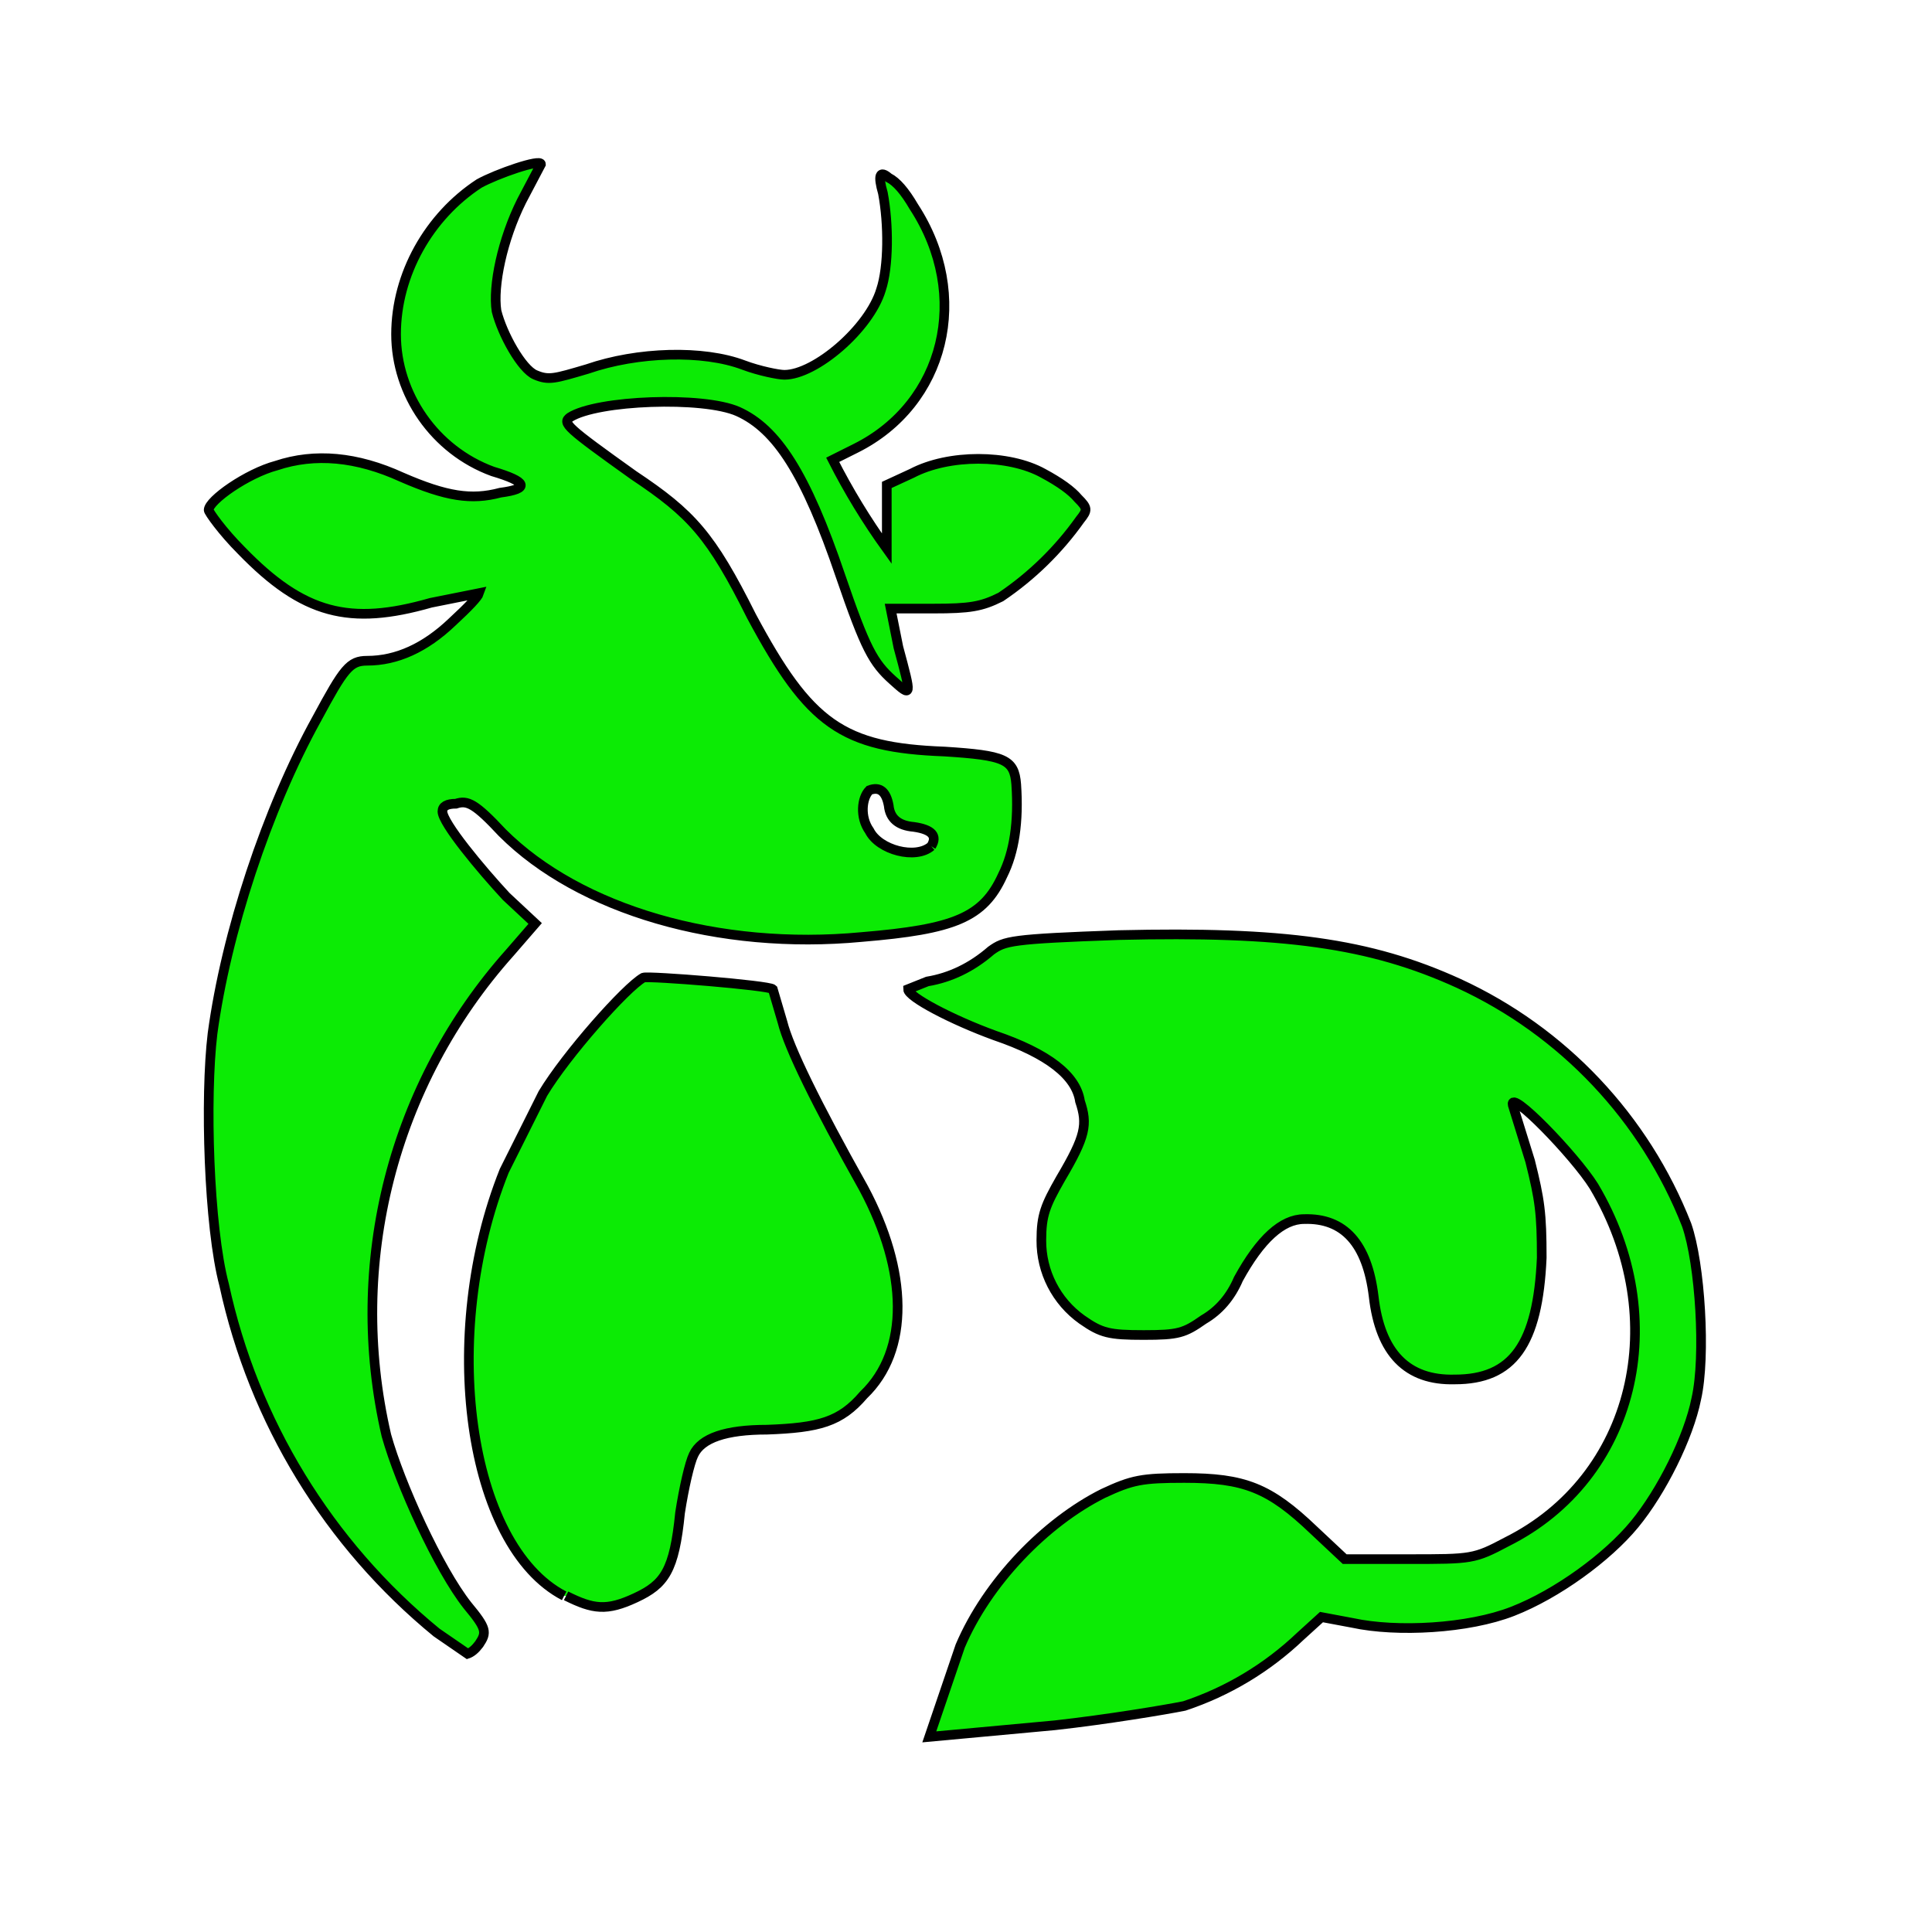
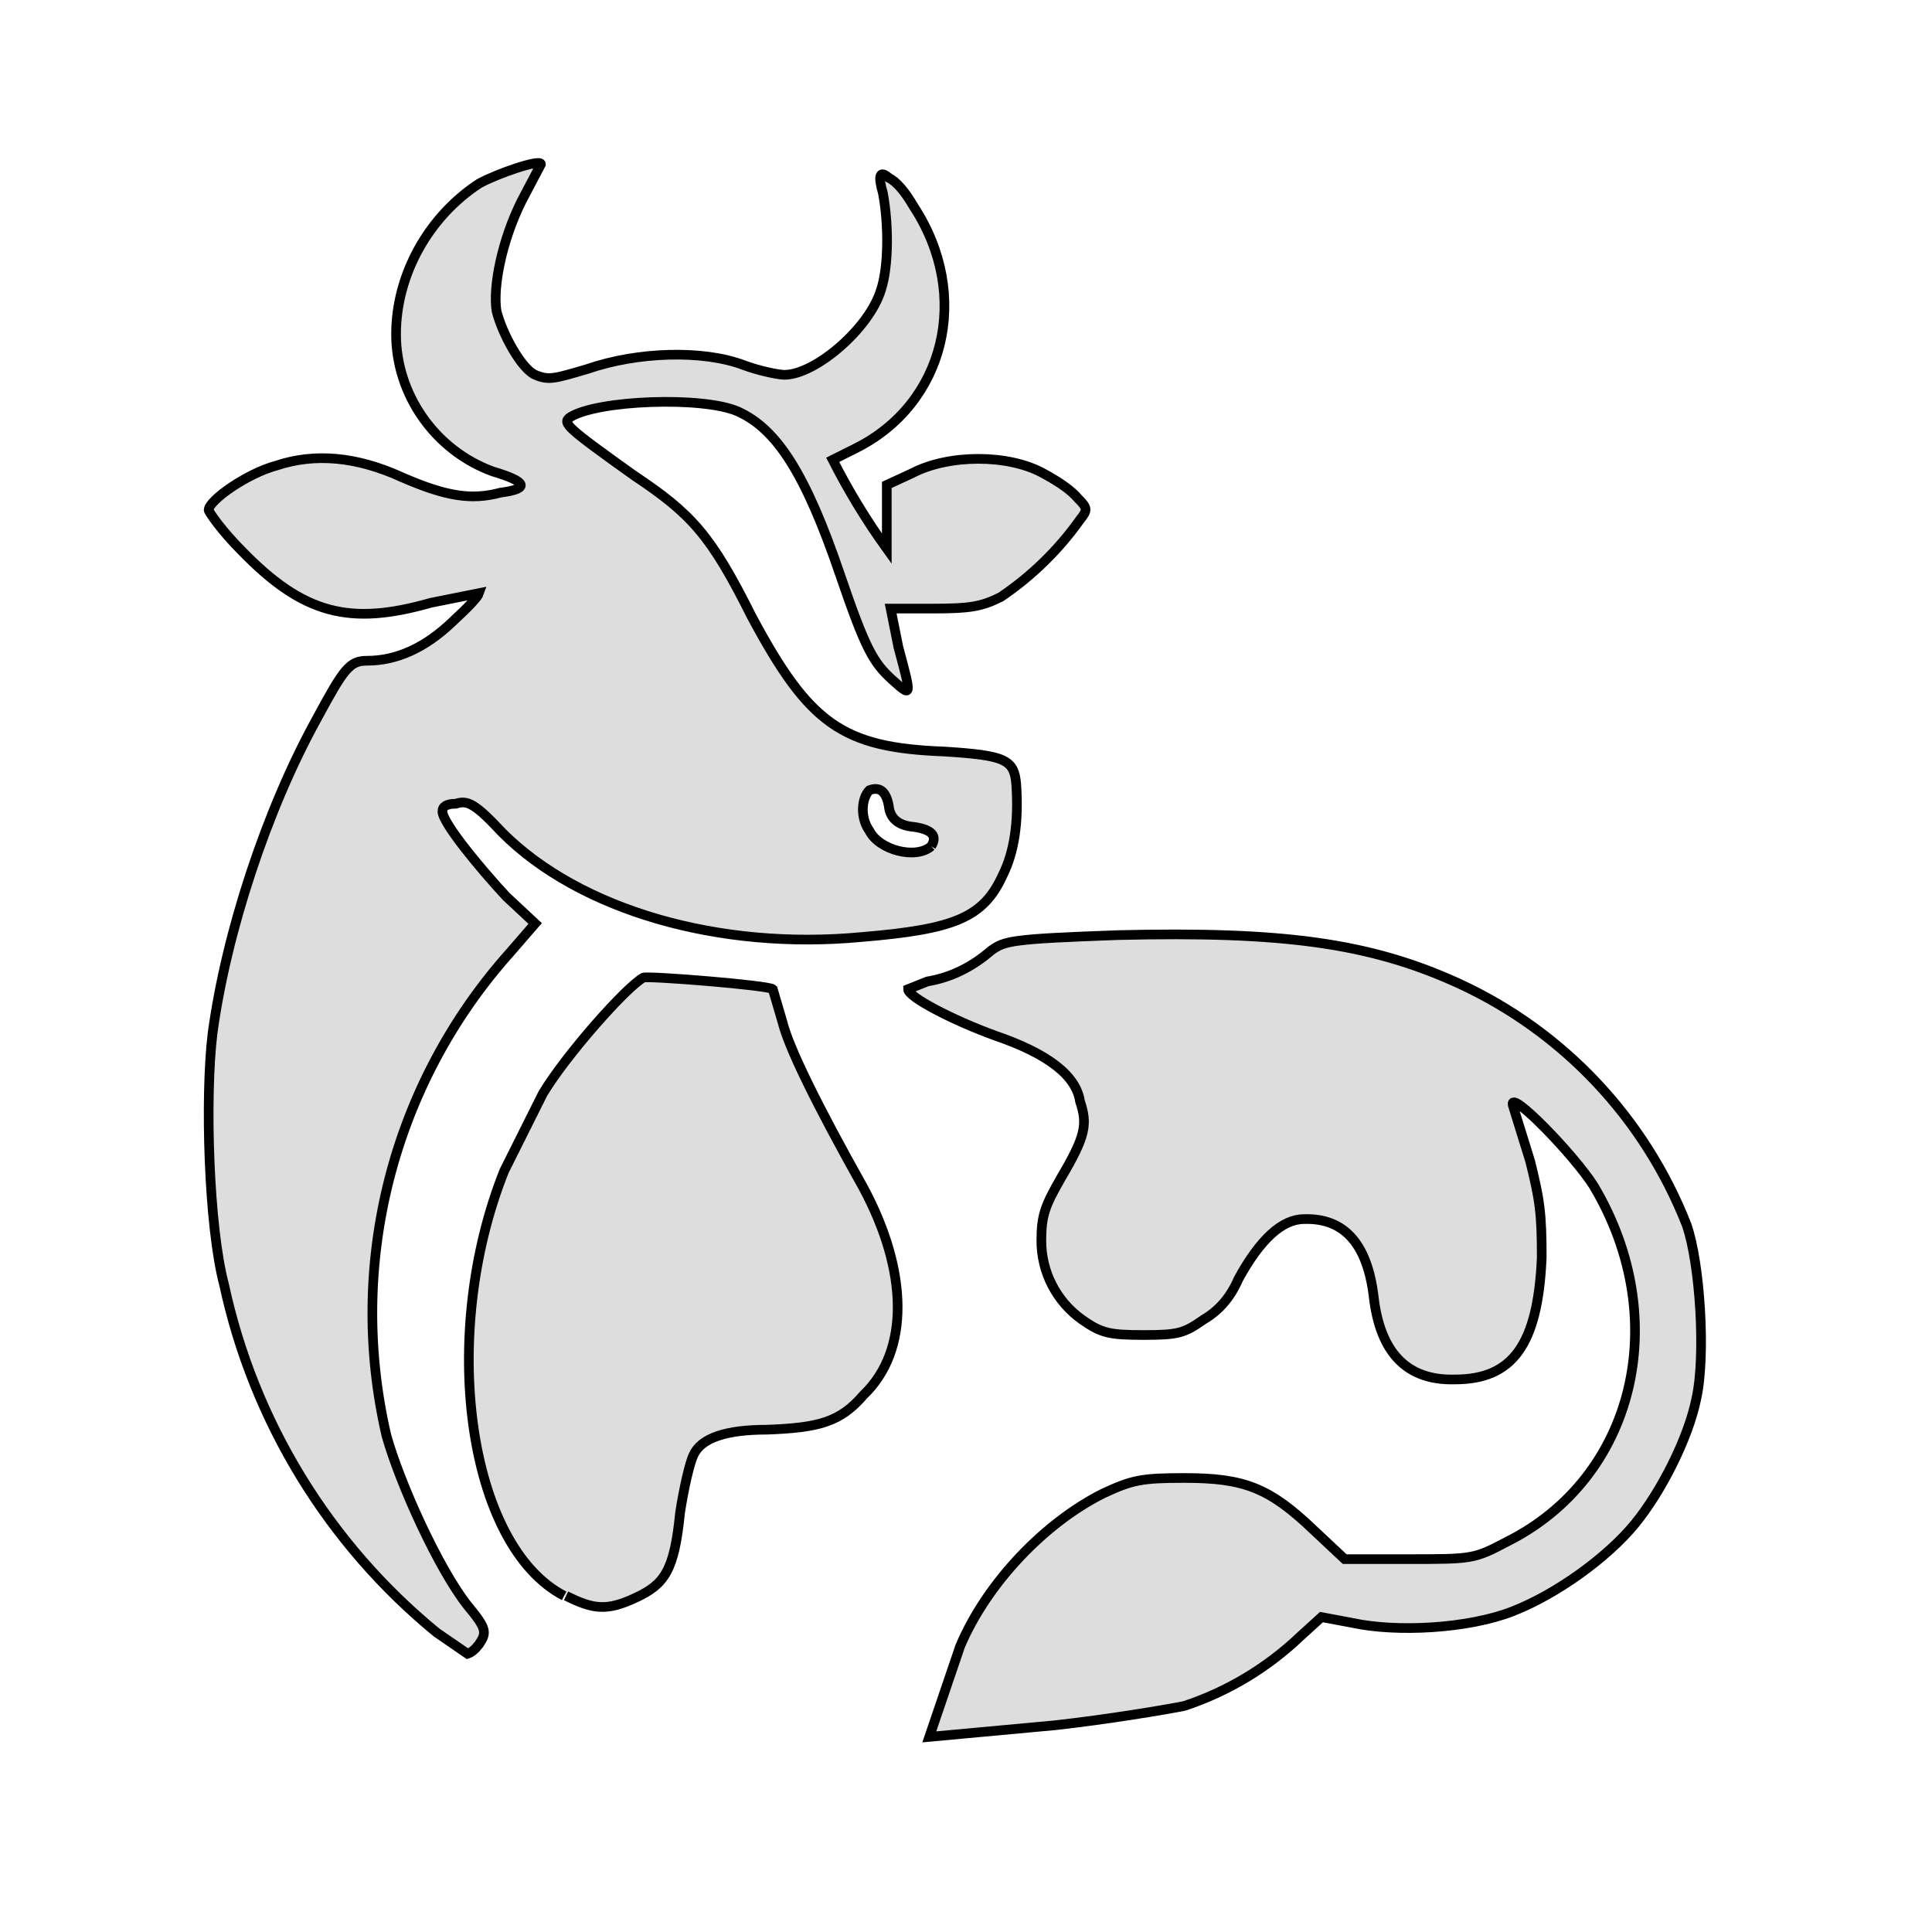
<svg xmlns="http://www.w3.org/2000/svg" xml:space="preserve" width="40" height="40" viewBox="30 30 100 100">
-   <path d="m107.2 160.8 1.6-4.7c1.4-3.3 4.4-6.4 7.4-7.9 1.5-.7 2-.8 4.2-.8 3.1 0 4.4.5 6.7 2.7l1.6 1.5h3.3c3.3 0 3.4 0 5.1-.9 6.6-3.3 8.6-11.5 4.5-18.4-1-1.6-4.4-5.1-4.2-4.2l.9 2.9c.5 2 .6 2.7.6 5-.2 4.5-1.5 6.3-4.5 6.3q-3.7.1-4.2-4.3-.5-4.1-3.6-4-1.7 0-3.4 3.1-.6 1.4-1.8 2.1c-1 .7-1.3.8-3.1.8s-2.2-.1-3.2-.8a5 5 0 0 1-2.1-4.1c0-1.3.2-1.8 1-3.2 1.3-2.2 1.4-2.8 1-4q-.3-2-4.4-3.4c-2.2-.8-4.5-2-4.5-2.4l1-.4q1.8-.3 3.3-1.6c.7-.5 1-.6 6.6-.8 8.5-.2 13 .4 17.6 2.5a23 23 0 0 1 11.8 12.5c.7 2 1 6.8.5 9-.4 2-1.8 4.8-3.2 6.5s-4 3.6-6.3 4.5-6 1.1-8.3.6l-1.6-.3-1.1 1a16 16 0 0 1-6 3.6c-1 .2-4 .7-6.7 1zm-25.5-5.4a32 32 0 0 1-11-18c-.8-3-1-9.7-.6-13 .7-5.2 2.8-11.6 5.4-16.3 1.4-2.6 1.7-3 2.6-3q2.3 0 4.4-2 1.3-1.2 1.4-1.5l-2.5.5c-4.2 1.2-6.6.6-9.8-2.7-1-1-1.7-2-1.7-2.1 0-.5 2-1.9 3.5-2.3q3-1 6.5.6c2.3 1 3.6 1.2 5.1.8q2.3-.3-.4-1.1c-3-1.1-5-4-5-7.1s1.7-6.1 4.3-7.8c.9-.5 3.2-1.3 3.2-1l-1 1.9c-1 2-1.5 4.4-1.3 5.7.3 1.2 1.3 3 2 3.3s1 .2 2.7-.3c2.6-.9 6-1 8.1-.2.8.3 1.8.5 2.1.5 1.6 0 4.4-2.4 5-4.4.4-1.2.4-3.4.1-5q-.4-1.4.3-.8.6.3 1.3 1.5c3 4.6 1.6 10.2-3 12.5l-1.2.6a35 35 0 0 0 2.8 4.6V96l1.3-.6c1.9-1 5-1 6.8 0q1.3.7 1.8 1.3c.5.5.5.6.1 1.1a16 16 0 0 1-4.1 4c-1 .5-1.6.6-3.5.6h-2.2l.4 2c.7 2.6.7 2.6-.3 1.7s-1.4-1.6-2.7-5.4c-1.8-5.3-3.3-7.6-5.3-8.5-1.8-.8-7.3-.6-8.7.3-.4.3-.2.5 3.3 3 3 2 4 3.1 6.1 7.3 3 5.6 4.7 6.8 10 7 3.1.2 3.6.4 3.7 1.7q.2 2.9-.7 4.7c-1 2.2-2.5 2.8-7.3 3.2-7.4.7-14.6-1.4-18.6-5.4-1.4-1.5-1.8-1.7-2.4-1.5q-.7 0-.7.4c0 .6 2 3 3.3 4.4l1.5 1.4-1.3 1.5a28 28 0 0 0-6.4 25c.7 2.5 2.7 6.9 4.2 8.8 1 1.2 1 1.4.6 2q-.3.4-.6.5zm25.6-40.7q.5-.8-.9-1-1.2-.1-1.3-1.1-.2-1.1-1-.8c-.4.4-.5 1.4 0 2.1.5 1 2.4 1.5 3.2.8m-19 38.8c-5-2.6-6.5-13.5-3.1-22l2-4c1.2-2 4.3-5.5 5.2-6 .3-.1 6.5.4 6.7.6l.5 1.7q.5 2 4.2 8.6c2.3 4.3 2.4 8.4 0 10.7-1.2 1.4-2.3 1.7-5 1.8q-3.2 0-3.8 1.3c-.2.4-.5 1.7-.7 3-.3 3-.8 3.7-2.3 4.4s-2.2.6-3.6-.1" style="fill:#0CEB05;stroke-width:0.5;stroke:black" transform="translate(-29.1 -40.9)" />
+   <path d="m107.2 160.8 1.6-4.7c1.4-3.3 4.4-6.4 7.4-7.9 1.5-.7 2-.8 4.2-.8 3.1 0 4.4.5 6.7 2.7l1.6 1.5h3.3c3.3 0 3.4 0 5.1-.9 6.6-3.3 8.6-11.5 4.5-18.4-1-1.6-4.4-5.1-4.2-4.2l.9 2.9c.5 2 .6 2.7.6 5-.2 4.5-1.5 6.3-4.5 6.3q-3.7.1-4.2-4.3-.5-4.1-3.6-4-1.7 0-3.4 3.1-.6 1.4-1.8 2.1c-1 .7-1.3.8-3.1.8s-2.2-.1-3.2-.8a5 5 0 0 1-2.1-4.1c0-1.3.2-1.8 1-3.2 1.3-2.2 1.4-2.8 1-4q-.3-2-4.4-3.4c-2.2-.8-4.5-2-4.5-2.4l1-.4q1.8-.3 3.3-1.6c.7-.5 1-.6 6.6-.8 8.5-.2 13 .4 17.6 2.5a23 23 0 0 1 11.8 12.5c.7 2 1 6.8.5 9-.4 2-1.8 4.8-3.2 6.5s-4 3.6-6.3 4.5-6 1.1-8.3.6l-1.6-.3-1.1 1a16 16 0 0 1-6 3.6c-1 .2-4 .7-6.7 1zm-25.5-5.4a32 32 0 0 1-11-18c-.8-3-1-9.7-.6-13 .7-5.2 2.8-11.6 5.4-16.3 1.4-2.6 1.7-3 2.6-3q2.3 0 4.4-2 1.3-1.2 1.4-1.5l-2.5.5c-4.2 1.2-6.6.6-9.8-2.7-1-1-1.7-2-1.7-2.1 0-.5 2-1.9 3.5-2.3q3-1 6.5.6c2.3 1 3.6 1.2 5.1.8q2.3-.3-.4-1.1c-3-1.1-5-4-5-7.1s1.7-6.1 4.3-7.8c.9-.5 3.2-1.3 3.2-1l-1 1.9c-1 2-1.5 4.4-1.3 5.7.3 1.2 1.3 3 2 3.3s1 .2 2.7-.3c2.6-.9 6-1 8.1-.2.8.3 1.8.5 2.1.5 1.6 0 4.4-2.4 5-4.4.4-1.2.4-3.4.1-5q-.4-1.4.3-.8.6.3 1.3 1.5c3 4.6 1.6 10.2-3 12.5l-1.2.6a35 35 0 0 0 2.8 4.6V96l1.3-.6c1.9-1 5-1 6.8 0q1.3.7 1.8 1.3c.5.5.5.6.1 1.1a16 16 0 0 1-4.1 4c-1 .5-1.6.6-3.5.6h-2.2l.4 2c.7 2.6.7 2.6-.3 1.7s-1.4-1.6-2.7-5.4c-1.8-5.3-3.3-7.6-5.3-8.5-1.8-.8-7.3-.6-8.7.3-.4.3-.2.5 3.3 3 3 2 4 3.1 6.1 7.3 3 5.6 4.7 6.8 10 7 3.1.2 3.6.4 3.7 1.7q.2 2.9-.7 4.7c-1 2.2-2.5 2.8-7.3 3.2-7.4.7-14.6-1.4-18.6-5.4-1.4-1.5-1.8-1.7-2.4-1.5q-.7 0-.7.4c0 .6 2 3 3.3 4.4l1.5 1.4-1.3 1.5a28 28 0 0 0-6.4 25c.7 2.5 2.7 6.9 4.2 8.8 1 1.2 1 1.4.6 2q-.3.4-.6.5zm25.6-40.7q.5-.8-.9-1-1.2-.1-1.3-1.1-.2-1.1-1-.8c-.4.4-.5 1.4 0 2.1.5 1 2.4 1.5 3.2.8m-19 38.8c-5-2.6-6.5-13.5-3.1-22l2-4c1.2-2 4.3-5.5 5.2-6 .3-.1 6.5.4 6.7.6l.5 1.7q.5 2 4.2 8.6c2.3 4.3 2.4 8.4 0 10.7-1.2 1.4-2.3 1.7-5 1.8q-3.2 0-3.8 1.3c-.2.4-.5 1.7-.7 3-.3 3-.8 3.7-2.3 4.4s-2.2.6-3.6-.1" style="fill:#DDDDDD;stroke-width:0.5;stroke:black" transform="translate(-29.1 -40.9)" />
</svg>
